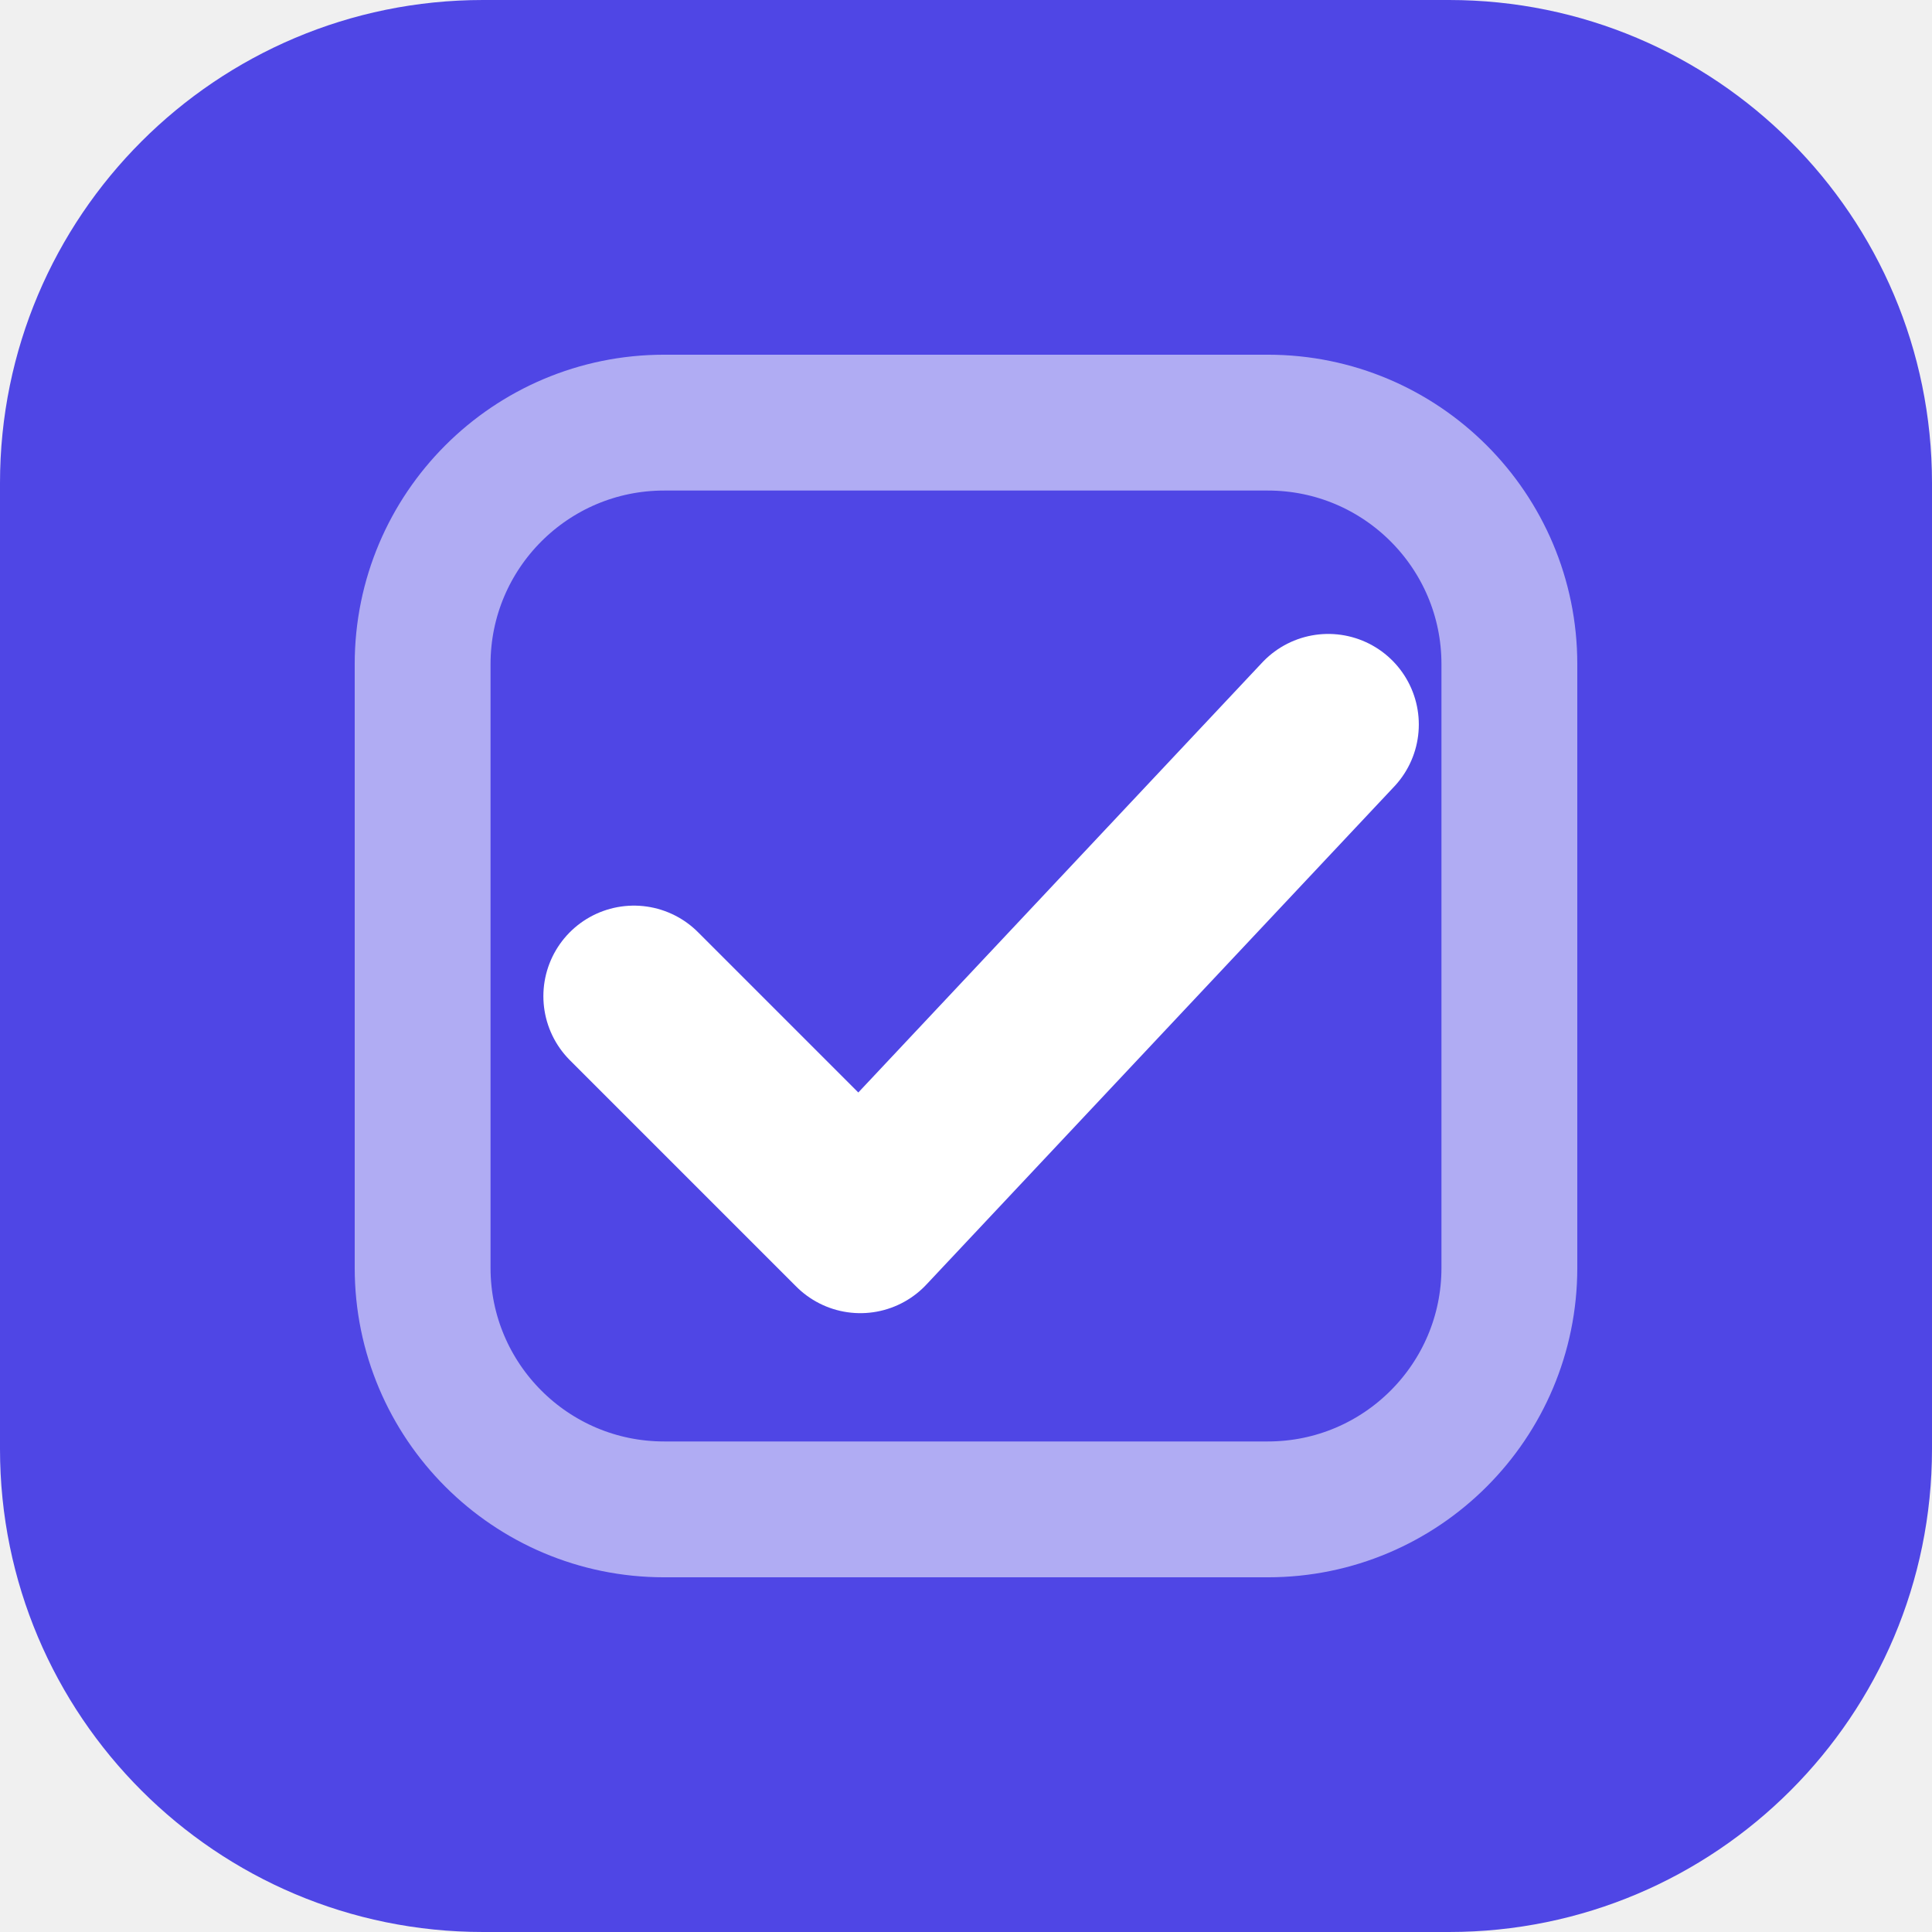
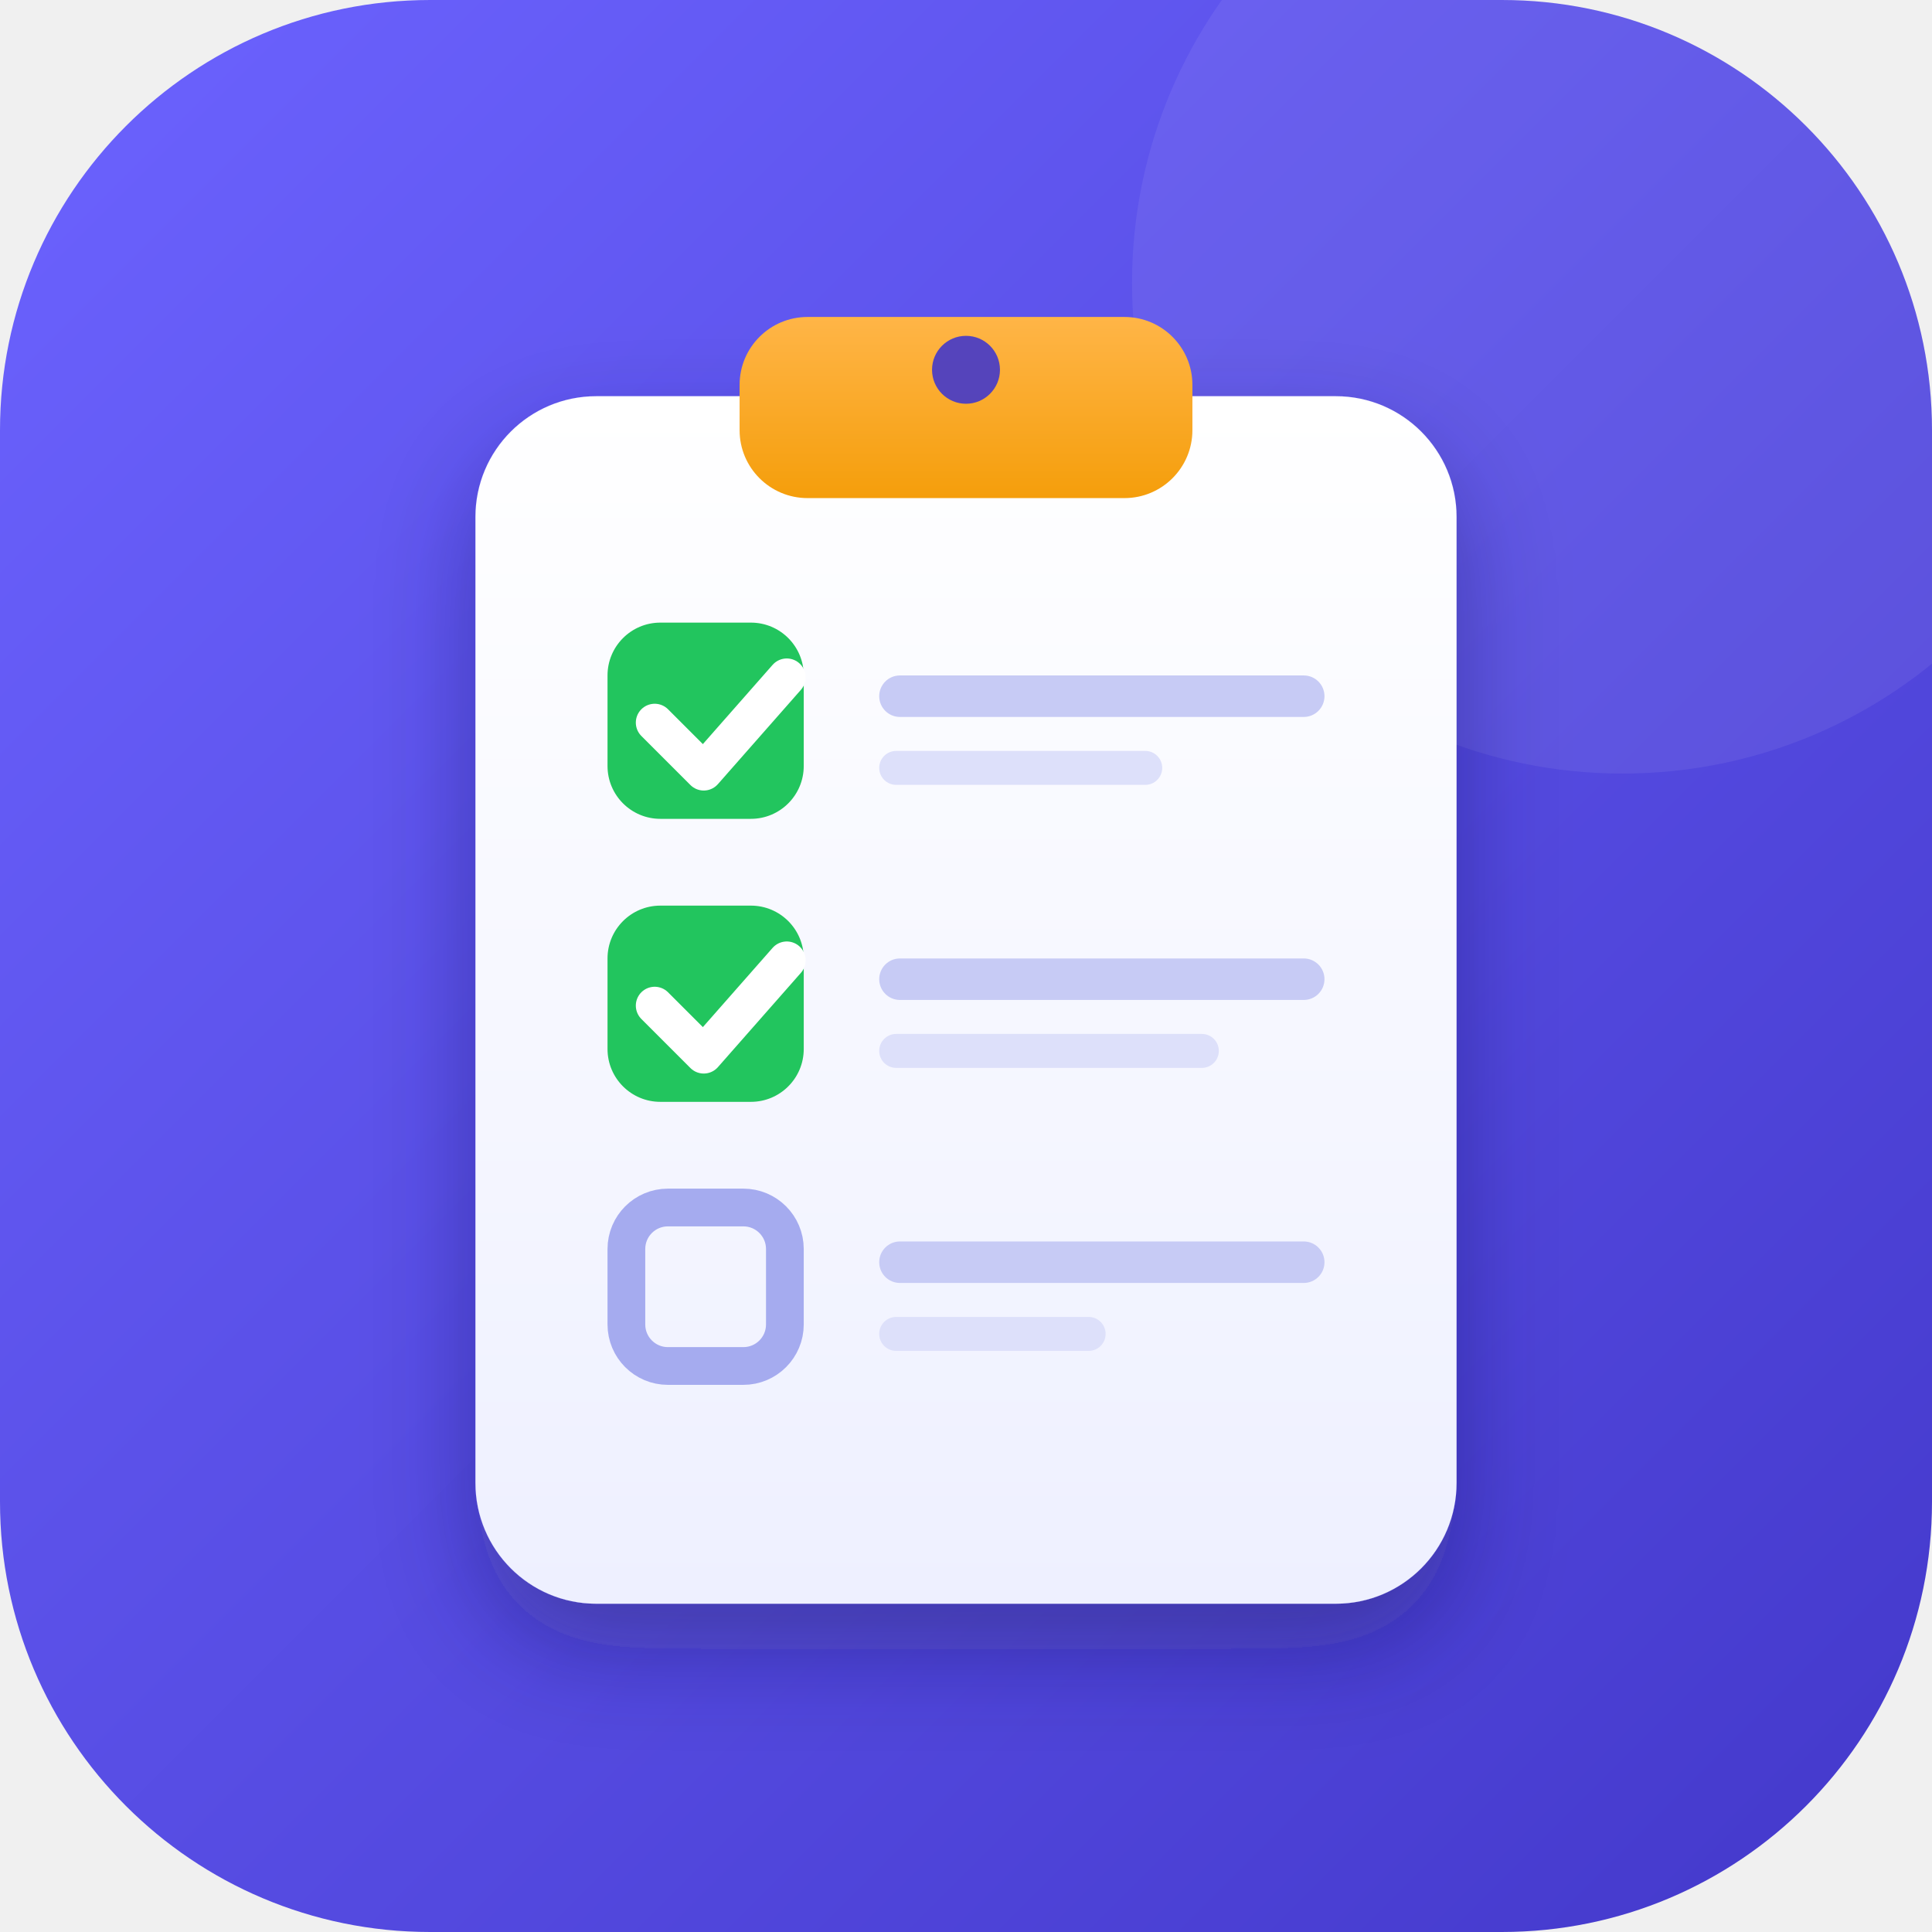
- <svg xmlns="http://www.w3.org/2000/svg" viewBox="0 0 32 32">
-   <rect width="32" height="32" rx="8" fill="#4f46e5" />
-   <rect x="7" y="7" width="18" height="18" rx="4" fill="none" stroke="#fff" stroke-width="2.25" opacity=".55" />
-   <path d="M10.5 16.5l3.75 3.75L22 12" fill="none" stroke="#fff" stroke-width="3" stroke-linecap="round" stroke-linejoin="round" />
+ <svg xmlns="http://www.w3.org/2000/svg" viewBox="0 0 1024 1024" width="1024" height="1024">
+   <defs>
+     <linearGradient id="bg" x1="0" y1="0" x2="1" y2="1">
+       <stop offset="0" stop-color="#6C63FF" />
+       <stop offset="1" stop-color="#4338CA" />
+     </linearGradient>
+     <linearGradient id="board" x1="0" y1="0" x2="0" y2="1">
+       <stop offset="0" stop-color="#FFFFFF" />
+       <stop offset="1" stop-color="#EEF0FF" />
+     </linearGradient>
+     <linearGradient id="clip" x1="0" y1="0" x2="0" y2="1">
+       <stop offset="0" stop-color="#FFB547" />
+       <stop offset="1" stop-color="#F59E0B" />
+     </linearGradient>
+     <filter id="shadow" x="-20%" y="-20%" width="140%" height="140%">
+       <feDropShadow dx="0" dy="24" stdDeviation="28" flood-color="#1E1B4B" flood-opacity="0.35" />
+     </filter>
+     <clipPath id="round">
+       <rect width="1024" height="1024" rx="228" />
+     </clipPath>
+   </defs>
+   <rect width="1024" height="1024" rx="228" fill="url(#bg)" />
+   <circle cx="860" cy="150" r="260" fill="#FFFFFF" opacity="0.07" clip-path="url(#round)" />
+   <g filter="url(#shadow)">
+     <rect x="252" y="210" width="520" height="640" rx="64" fill="url(#board)" />
+   </g>
+   <rect x="392" y="168" width="240" height="96" rx="36" fill="url(#clip)" />
+   <circle cx="512" cy="196" r="18" fill="#4338CA" opacity="0.9" />
+   <rect x="322" y="330" width="104" height="104" rx="28" fill="#22C55E" />
+   <path d="M347 383 l26 26 l44 -50" fill="none" stroke="#fff" stroke-width="20" stroke-linecap="round" stroke-linejoin="round" />
+   <rect x="466" y="358" width="236" height="22" rx="11" fill="#C7CBF5" />
+   <rect x="466" y="398" width="150" height="18" rx="9" fill="#DDE0FA" />
+   <rect x="322" y="480" width="104" height="104" rx="28" fill="#22C55E" />
+   <path d="M347 533 l26 26 l44 -50" fill="none" stroke="#fff" stroke-width="20" stroke-linecap="round" stroke-linejoin="round" />
+   <rect x="466" y="508" width="236" height="22" rx="11" fill="#C7CBF5" />
+   <rect x="466" y="548" width="180" height="18" rx="9" fill="#DDE0FA" />
+   <rect x="332" y="640" width="84" height="84" rx="22" fill="none" stroke="#A5ABEF" stroke-width="20" />
+   <rect x="466" y="658" width="236" height="22" rx="11" fill="#C7CBF5" />
+   <rect x="466" y="698" width="120" height="18" rx="9" fill="#DDE0FA" />
</svg>
